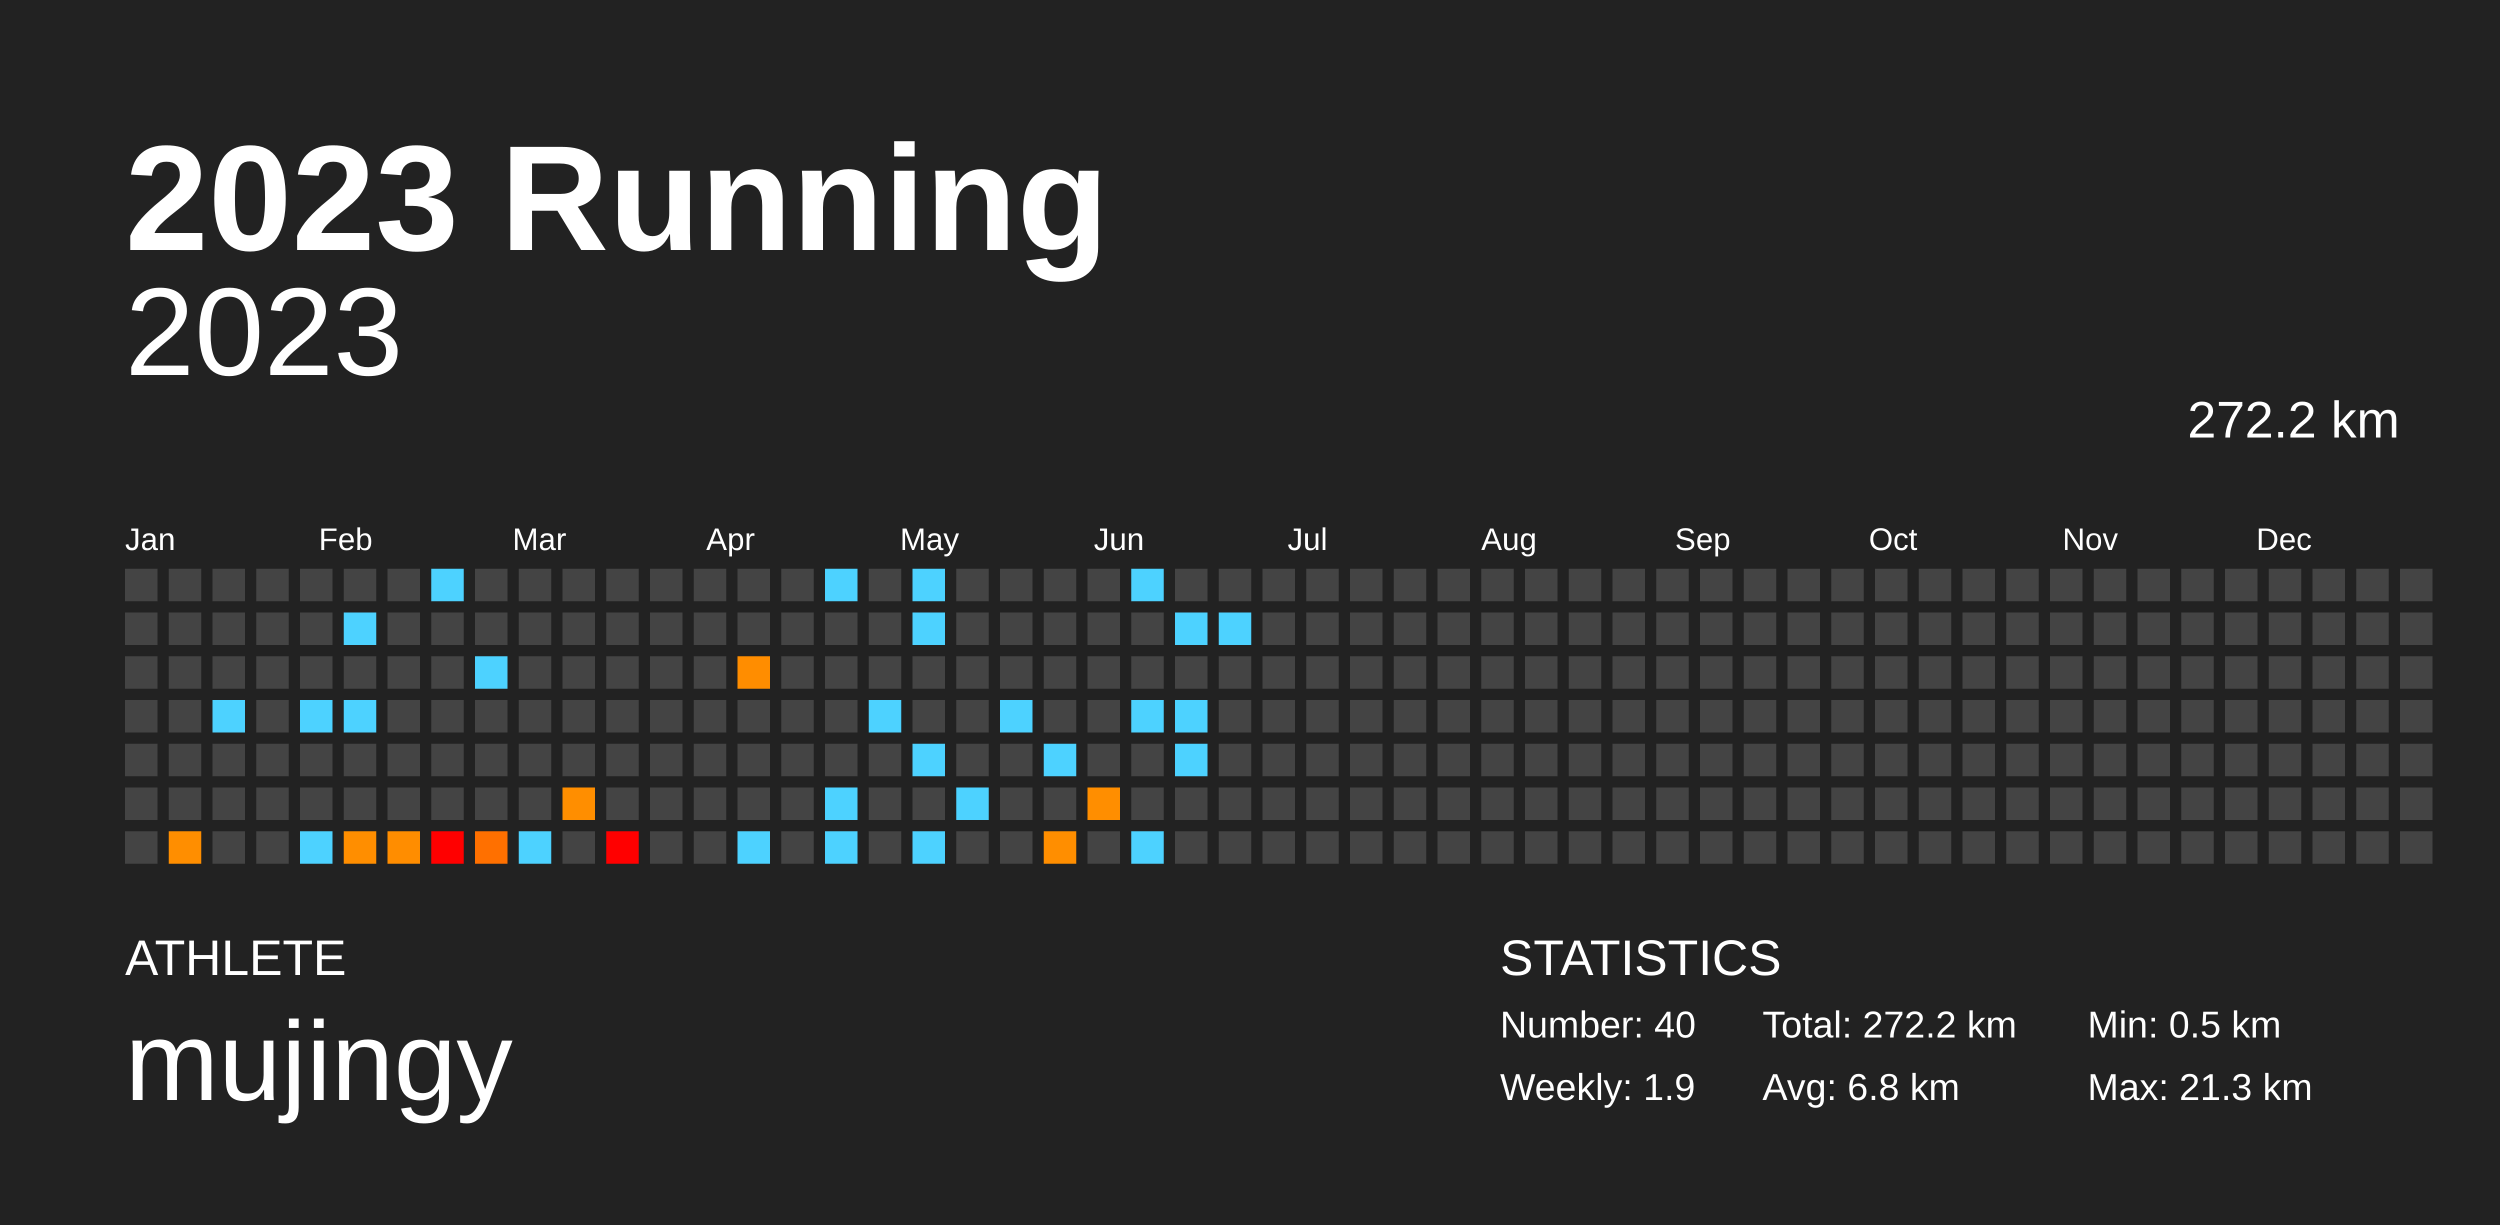
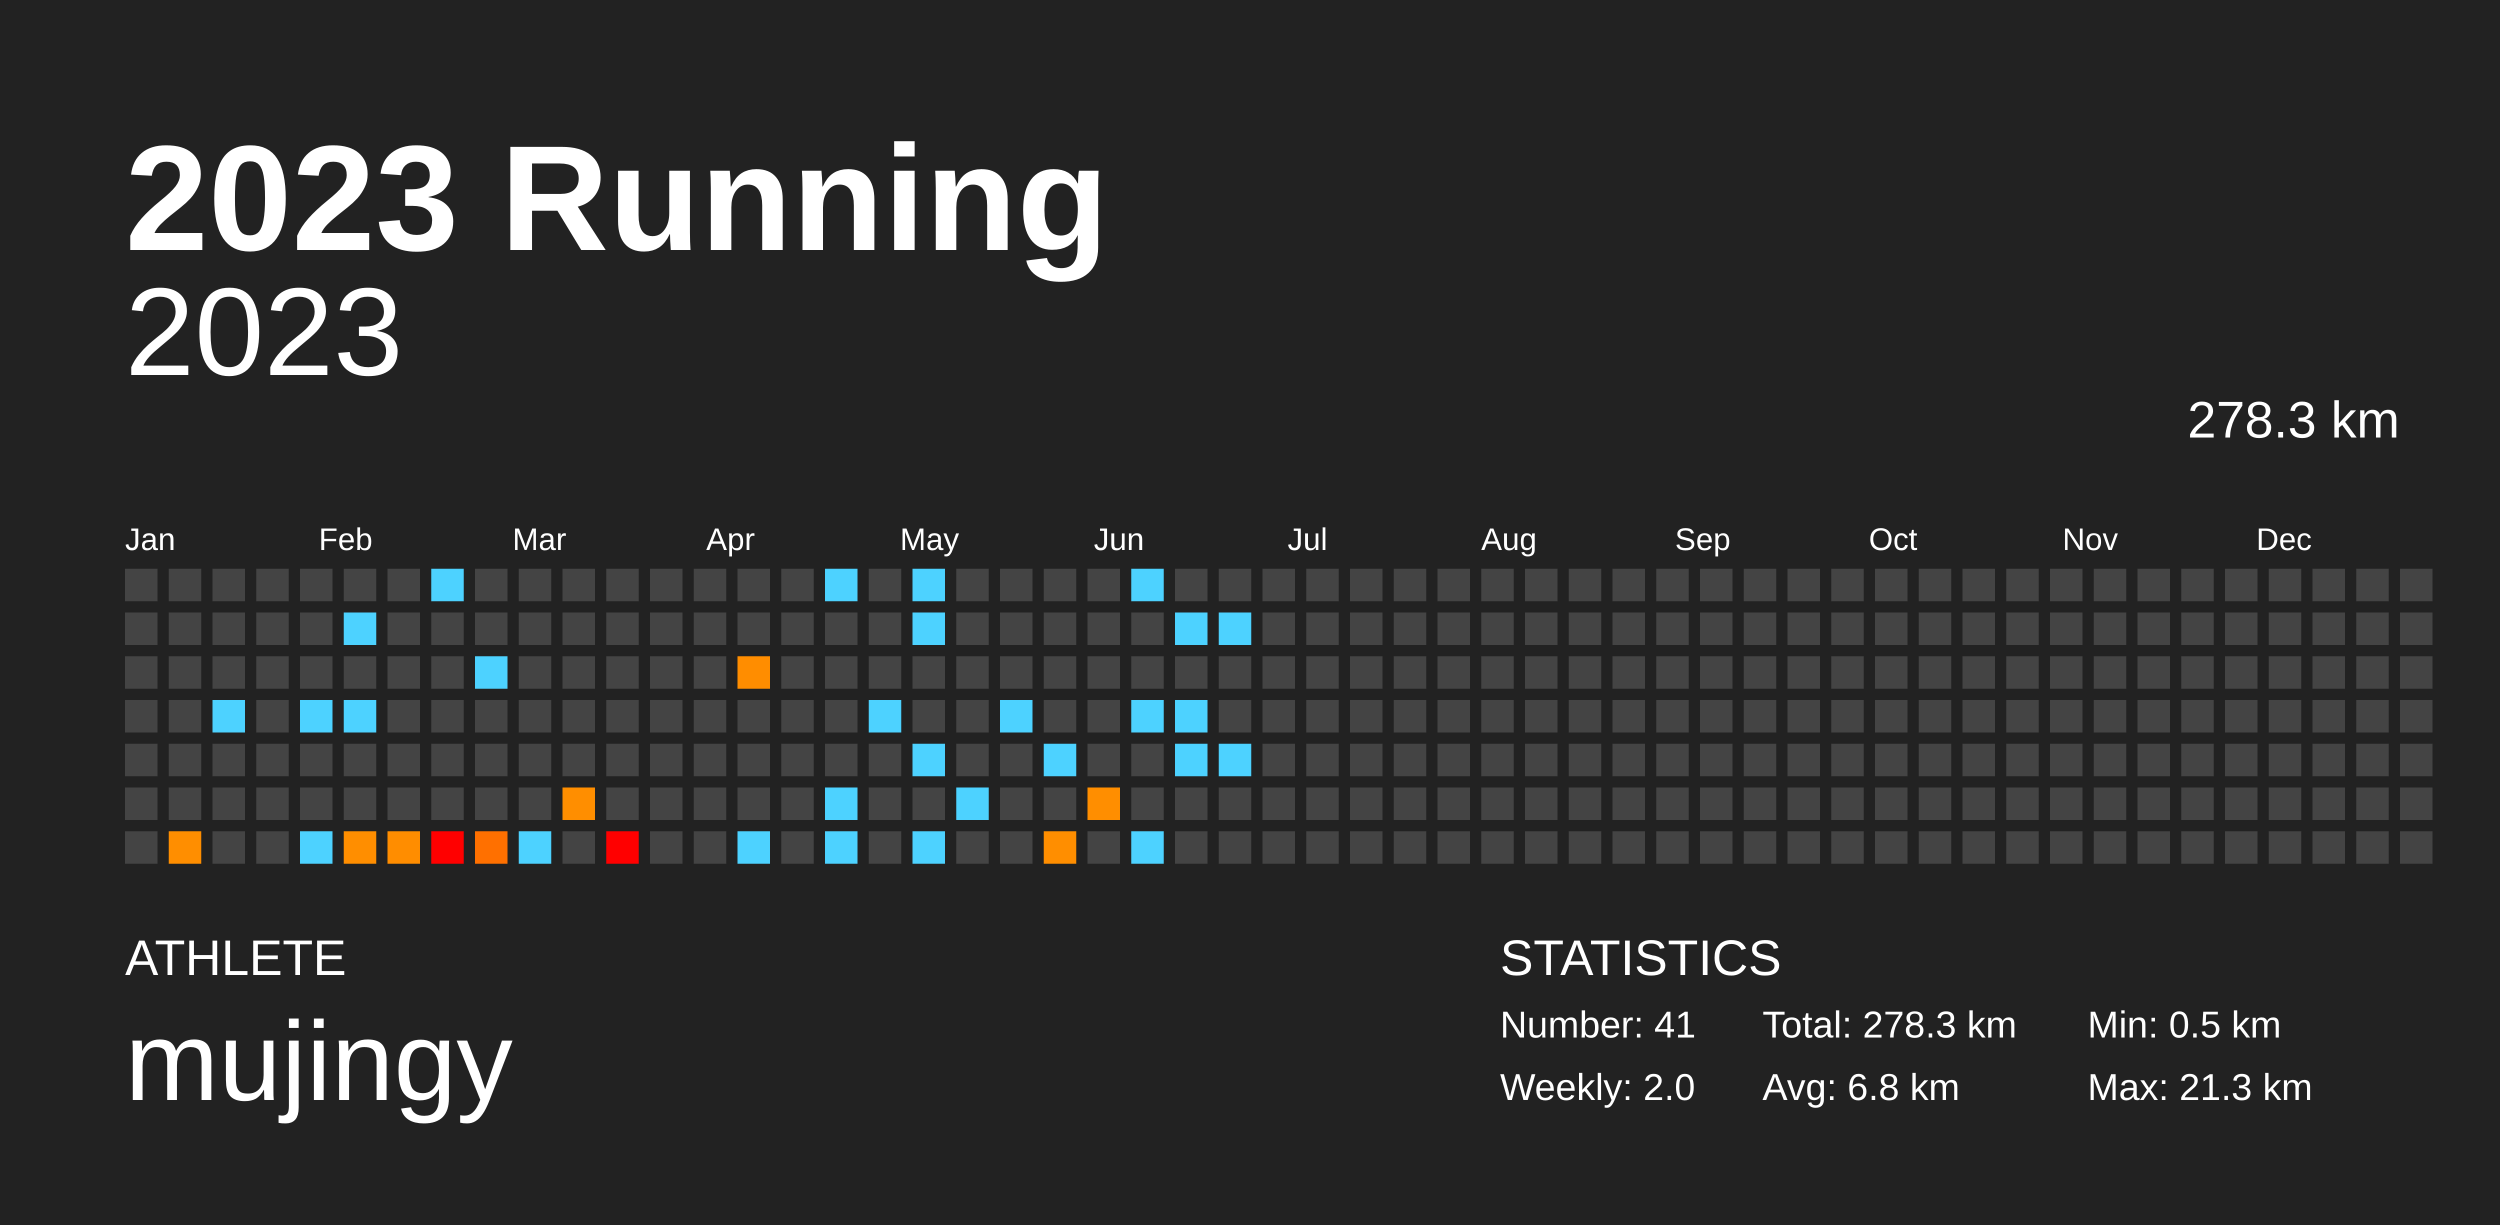
<svg xmlns="http://www.w3.org/2000/svg" baseProfile="full" height="98mm" version="1.1" viewBox="0,0,200,98" width="200mm">
  <defs />
  <rect fill="#222222" height="98" width="200" x="0" y="0" />
  <text fill="#FFFFFF" style="font-size:12px; font-family:Arial; font-weight:bold;" x="10" y="20">2023 Running</text>
  <text fill="#FFFFFF" style="font-size:4px; font-family:Arial" x="10" y="78">ATHLETE</text>
  <text fill="#FFFFFF" style="font-size:9px; font-family:Arial" x="10" y="88">mujingy</text>
  <text fill="#FFFFFF" style="font-size:4px; font-family:Arial" x="120" y="78">STATISTICS</text>
-   <text fill="#FFFFFF" style="font-size:3px; font-family:Arial" x="120" y="83">Number: 40</text>
-   <text fill="#FFFFFF" style="font-size:3px; font-family:Arial" x="120" y="88">Weekly: 1.9</text>
-   <text fill="#FFFFFF" style="font-size:3px; font-family:Arial" x="141" y="83">Total: 272.2 km</text>
+   <text fill="#FFFFFF" style="font-size:3px; font-family:Arial" x="120" y="83">Number: 41</text>
+   <text fill="#FFFFFF" style="font-size:3px; font-family:Arial" x="120" y="88">Weekly: 2.0</text>
+   <text fill="#FFFFFF" style="font-size:3px; font-family:Arial" x="141" y="83">Total: 278.3 km</text>
  <text fill="#FFFFFF" style="font-size:3px; font-family:Arial" x="141" y="88">Avg: 6.8 km</text>
  <text fill="#FFFFFF" style="font-size:3px; font-family:Arial" x="167" y="83">Min: 0.5 km</text>
  <text fill="#FFFFFF" style="font-size:3px; font-family:Arial" x="167" y="88">Max: 21.3 km</text>
  <text alignment-baseline="hanging" fill="#FFFFFF" style="font-size:10.0px; font-family:Arial;" x="10" y="30">2023</text>
-   <text alignment-baseline="hanging" fill="#FFFFFF" style="font-size:4.125px; font-family:Arial;" x="175" y="35">272.2 km</text>
+   <text alignment-baseline="hanging" fill="#FFFFFF" style="font-size:4.125px; font-family:Arial;" x="175" y="35">278.3 km</text>
  <text fill="#FFFFFF" style="font-size:2.5px; font-family:Arial" x="10.0" y="44">Jan</text>
  <text fill="#FFFFFF" style="font-size:2.5px; font-family:Arial" x="25.5" y="44">Feb</text>
  <text fill="#FFFFFF" style="font-size:2.5px; font-family:Arial" x="41.0" y="44">Mar</text>
  <text fill="#FFFFFF" style="font-size:2.5px; font-family:Arial" x="56.5" y="44">Apr</text>
  <text fill="#FFFFFF" style="font-size:2.5px; font-family:Arial" x="72.0" y="44">May</text>
  <text fill="#FFFFFF" style="font-size:2.5px; font-family:Arial" x="87.5" y="44">Jun</text>
  <text fill="#FFFFFF" style="font-size:2.5px; font-family:Arial" x="103.0" y="44">Jul</text>
  <text fill="#FFFFFF" style="font-size:2.5px; font-family:Arial" x="118.5" y="44">Aug</text>
  <text fill="#FFFFFF" style="font-size:2.5px; font-family:Arial" x="134.0" y="44">Sep</text>
  <text fill="#FFFFFF" style="font-size:2.5px; font-family:Arial" x="149.5" y="44">Oct</text>
  <text fill="#FFFFFF" style="font-size:2.5px; font-family:Arial" x="165.0" y="44">Nov</text>
  <text fill="#FFFFFF" style="font-size:2.5px; font-family:Arial" x="180.5" y="44">Dec</text>
  <rect fill="#444444" height="2.6" width="2.6" x="10.0" y="45.5" />
  <rect fill="#444444" height="2.6" width="2.6" x="10.0" y="49.0" />
  <rect fill="#444444" height="2.6" width="2.6" x="10.0" y="52.5" />
  <rect fill="#444444" height="2.6" width="2.6" x="10.0" y="56.0" />
  <rect fill="#444444" height="2.6" width="2.6" x="10.0" y="59.5" />
  <rect fill="#444444" height="2.6" width="2.6" x="10.0" y="63.0" />
  <rect fill="#444444" height="2.6" width="2.6" x="10.0" y="66.5" />
  <rect fill="#444444" height="2.6" width="2.6" x="13.5" y="45.5" />
  <rect fill="#444444" height="2.6" width="2.6" x="13.5" y="49.0" />
  <rect fill="#444444" height="2.6" width="2.6" x="13.5" y="52.5" />
  <rect fill="#444444" height="2.6" width="2.6" x="13.5" y="56.0" />
  <rect fill="#444444" height="2.6" width="2.6" x="13.5" y="59.5" />
  <rect fill="#444444" height="2.6" width="2.6" x="13.5" y="63.0" />
  <rect fill="#ff8e00" height="2.6" width="2.6" x="13.5" y="66.5" />
  <rect fill="#444444" height="2.6" width="2.6" x="17.0" y="45.5" />
  <rect fill="#444444" height="2.6" width="2.6" x="17.0" y="49.0" />
  <rect fill="#444444" height="2.6" width="2.6" x="17.0" y="52.5" />
  <rect fill="#4dd2ff" height="2.6" width="2.6" x="17.0" y="56.0" />
  <rect fill="#444444" height="2.6" width="2.6" x="17.0" y="59.5" />
  <rect fill="#444444" height="2.6" width="2.6" x="17.0" y="63.0" />
  <rect fill="#444444" height="2.6" width="2.6" x="17.0" y="66.5" />
  <rect fill="#444444" height="2.6" width="2.6" x="20.5" y="45.5" />
  <rect fill="#444444" height="2.6" width="2.6" x="20.5" y="49.0" />
  <rect fill="#444444" height="2.6" width="2.6" x="20.5" y="52.5" />
  <rect fill="#444444" height="2.6" width="2.6" x="20.5" y="56.0" />
  <rect fill="#444444" height="2.6" width="2.6" x="20.5" y="59.5" />
  <rect fill="#444444" height="2.6" width="2.6" x="20.5" y="63.0" />
  <rect fill="#444444" height="2.6" width="2.6" x="20.5" y="66.5" />
  <rect fill="#444444" height="2.6" width="2.6" x="24.0" y="45.5" />
  <rect fill="#444444" height="2.6" width="2.6" x="24.0" y="49.0" />
  <rect fill="#444444" height="2.6" width="2.6" x="24.0" y="52.5" />
  <rect fill="#4dd2ff" height="2.6" width="2.6" x="24.0" y="56.0" />
  <rect fill="#444444" height="2.6" width="2.6" x="24.0" y="59.5" />
  <rect fill="#444444" height="2.6" width="2.6" x="24.0" y="63.0" />
  <rect fill="#4dd2ff" height="2.6" width="2.6" x="24.0" y="66.5" />
  <rect fill="#444444" height="2.6" width="2.6" x="27.5" y="45.5" />
  <rect fill="#4dd2ff" height="2.6" width="2.6" x="27.5" y="49.0" />
  <rect fill="#444444" height="2.6" width="2.6" x="27.5" y="52.5" />
  <rect fill="#4dd2ff" height="2.6" width="2.6" x="27.5" y="56.0" />
  <rect fill="#444444" height="2.6" width="2.6" x="27.5" y="59.5" />
  <rect fill="#444444" height="2.6" width="2.6" x="27.5" y="63.0" />
  <rect fill="#ff8e00" height="2.6" width="2.6" x="27.5" y="66.5" />
  <rect fill="#444444" height="2.6" width="2.6" x="31.0" y="45.5" />
  <rect fill="#444444" height="2.6" width="2.6" x="31.0" y="49.0" />
  <rect fill="#444444" height="2.6" width="2.6" x="31.0" y="52.5" />
  <rect fill="#444444" height="2.6" width="2.6" x="31.0" y="56.0" />
  <rect fill="#444444" height="2.6" width="2.6" x="31.0" y="59.5" />
  <rect fill="#444444" height="2.6" width="2.6" x="31.0" y="63.0" />
  <rect fill="#ff8d00" height="2.6" width="2.6" x="31.0" y="66.5" />
  <rect fill="#4dd2ff" height="2.6" width="2.6" x="34.5" y="45.5" />
  <rect fill="#444444" height="2.6" width="2.6" x="34.5" y="49.0" />
  <rect fill="#444444" height="2.6" width="2.6" x="34.5" y="52.5" />
  <rect fill="#444444" height="2.6" width="2.6" x="34.5" y="56.0" />
  <rect fill="#444444" height="2.6" width="2.6" x="34.5" y="59.5" />
  <rect fill="#444444" height="2.6" width="2.6" x="34.5" y="63.0" />
  <rect fill="red" height="2.6" width="2.6" x="34.5" y="66.5" />
  <rect fill="#444444" height="2.6" width="2.6" x="38.0" y="45.5" />
  <rect fill="#444444" height="2.6" width="2.6" x="38.0" y="49.0" />
  <rect fill="#4dd2ff" height="2.6" width="2.6" x="38.0" y="52.5" />
  <rect fill="#444444" height="2.6" width="2.6" x="38.0" y="56.0" />
  <rect fill="#444444" height="2.6" width="2.6" x="38.0" y="59.5" />
  <rect fill="#444444" height="2.6" width="2.6" x="38.0" y="63.0" />
  <rect fill="#ff7000" height="2.6" width="2.6" x="38.0" y="66.5" />
  <rect fill="#444444" height="2.6" width="2.6" x="41.5" y="45.5" />
  <rect fill="#444444" height="2.6" width="2.6" x="41.5" y="49.0" />
  <rect fill="#444444" height="2.6" width="2.6" x="41.5" y="52.5" />
  <rect fill="#444444" height="2.6" width="2.6" x="41.5" y="56.0" />
  <rect fill="#444444" height="2.6" width="2.6" x="41.5" y="59.5" />
  <rect fill="#444444" height="2.6" width="2.6" x="41.5" y="63.0" />
  <rect fill="#4dd2ff" height="2.6" width="2.6" x="41.5" y="66.5" />
  <rect fill="#444444" height="2.6" width="2.6" x="45.0" y="45.5" />
  <rect fill="#444444" height="2.6" width="2.6" x="45.0" y="49.0" />
  <rect fill="#444444" height="2.6" width="2.6" x="45.0" y="52.5" />
  <rect fill="#444444" height="2.6" width="2.6" x="45.0" y="56.0" />
  <rect fill="#444444" height="2.6" width="2.6" x="45.0" y="59.5" />
  <rect fill="#ff8e00" height="2.6" width="2.6" x="45.0" y="63.0" />
  <rect fill="#444444" height="2.6" width="2.6" x="45.0" y="66.5" />
  <rect fill="#444444" height="2.6" width="2.6" x="48.5" y="45.5" />
  <rect fill="#444444" height="2.6" width="2.6" x="48.5" y="49.0" />
  <rect fill="#444444" height="2.6" width="2.6" x="48.5" y="52.5" />
  <rect fill="#444444" height="2.6" width="2.6" x="48.5" y="56.0" />
  <rect fill="#444444" height="2.6" width="2.6" x="48.5" y="59.5" />
  <rect fill="#444444" height="2.6" width="2.6" x="48.5" y="63.0" />
  <rect fill="red" height="2.6" width="2.6" x="48.5" y="66.5" />
  <rect fill="#444444" height="2.6" width="2.6" x="52.0" y="45.5" />
  <rect fill="#444444" height="2.6" width="2.6" x="52.0" y="49.0" />
  <rect fill="#444444" height="2.6" width="2.6" x="52.0" y="52.5" />
  <rect fill="#444444" height="2.6" width="2.6" x="52.0" y="56.0" />
  <rect fill="#444444" height="2.6" width="2.6" x="52.0" y="59.5" />
  <rect fill="#444444" height="2.6" width="2.6" x="52.0" y="63.0" />
  <rect fill="#444444" height="2.6" width="2.6" x="52.0" y="66.5" />
  <rect fill="#444444" height="2.6" width="2.6" x="55.5" y="45.5" />
  <rect fill="#444444" height="2.6" width="2.6" x="55.5" y="49.0" />
  <rect fill="#444444" height="2.6" width="2.6" x="55.5" y="52.5" />
  <rect fill="#444444" height="2.6" width="2.6" x="55.5" y="56.0" />
  <rect fill="#444444" height="2.6" width="2.6" x="55.5" y="59.5" />
  <rect fill="#444444" height="2.6" width="2.6" x="55.5" y="63.0" />
  <rect fill="#444444" height="2.6" width="2.6" x="55.5" y="66.5" />
  <rect fill="#444444" height="2.6" width="2.6" x="59.0" y="45.5" />
  <rect fill="#444444" height="2.6" width="2.6" x="59.0" y="49.0" />
  <rect fill="#ff8d00" height="2.6" width="2.6" x="59.0" y="52.5" />
  <rect fill="#444444" height="2.6" width="2.6" x="59.0" y="56.0" />
  <rect fill="#444444" height="2.6" width="2.6" x="59.0" y="59.5" />
  <rect fill="#444444" height="2.6" width="2.6" x="59.0" y="63.0" />
  <rect fill="#4dd2ff" height="2.6" width="2.6" x="59.0" y="66.5" />
  <rect fill="#444444" height="2.6" width="2.6" x="62.5" y="45.5" />
  <rect fill="#444444" height="2.6" width="2.6" x="62.5" y="49.0" />
  <rect fill="#444444" height="2.6" width="2.6" x="62.5" y="52.5" />
  <rect fill="#444444" height="2.6" width="2.6" x="62.5" y="56.0" />
  <rect fill="#444444" height="2.6" width="2.6" x="62.5" y="59.5" />
  <rect fill="#444444" height="2.6" width="2.6" x="62.5" y="63.0" />
  <rect fill="#444444" height="2.6" width="2.6" x="62.5" y="66.5" />
  <rect fill="#4dd2ff" height="2.6" width="2.6" x="66.0" y="45.5" />
  <rect fill="#444444" height="2.6" width="2.6" x="66.0" y="49.0" />
  <rect fill="#444444" height="2.6" width="2.6" x="66.0" y="52.5" />
  <rect fill="#444444" height="2.6" width="2.6" x="66.0" y="56.0" />
  <rect fill="#444444" height="2.6" width="2.6" x="66.0" y="59.5" />
  <rect fill="#4dd2ff" height="2.6" width="2.6" x="66.0" y="63.0" />
  <rect fill="#4dd2ff" height="2.6" width="2.6" x="66.0" y="66.5" />
  <rect fill="#444444" height="2.6" width="2.6" x="69.5" y="45.5" />
  <rect fill="#444444" height="2.6" width="2.6" x="69.5" y="49.0" />
  <rect fill="#444444" height="2.6" width="2.6" x="69.5" y="52.5" />
  <rect fill="#4dd2ff" height="2.6" width="2.6" x="69.5" y="56.0" />
  <rect fill="#444444" height="2.6" width="2.6" x="69.5" y="59.5" />
  <rect fill="#444444" height="2.6" width="2.6" x="69.5" y="63.0" />
  <rect fill="#444444" height="2.6" width="2.6" x="69.5" y="66.5" />
  <rect fill="#4dd2ff" height="2.6" width="2.6" x="73.0" y="45.5" />
  <rect fill="#4dd2ff" height="2.6" width="2.6" x="73.0" y="49.0" />
  <rect fill="#444444" height="2.6" width="2.6" x="73.0" y="52.5" />
  <rect fill="#444444" height="2.6" width="2.6" x="73.0" y="56.0" />
  <rect fill="#4dd2ff" height="2.6" width="2.6" x="73.0" y="59.5" />
  <rect fill="#444444" height="2.6" width="2.6" x="73.0" y="63.0" />
  <rect fill="#4dd2ff" height="2.6" width="2.6" x="73.0" y="66.5" />
  <rect fill="#444444" height="2.6" width="2.6" x="76.5" y="45.5" />
  <rect fill="#444444" height="2.6" width="2.6" x="76.5" y="49.0" />
  <rect fill="#444444" height="2.6" width="2.6" x="76.5" y="52.5" />
  <rect fill="#444444" height="2.6" width="2.6" x="76.5" y="56.0" />
  <rect fill="#444444" height="2.6" width="2.6" x="76.5" y="59.5" />
  <rect fill="#4dd2ff" height="2.6" width="2.6" x="76.5" y="63.0" />
  <rect fill="#444444" height="2.6" width="2.6" x="76.5" y="66.5" />
  <rect fill="#444444" height="2.6" width="2.6" x="80.0" y="45.5" />
  <rect fill="#444444" height="2.6" width="2.6" x="80.0" y="49.0" />
  <rect fill="#444444" height="2.6" width="2.6" x="80.0" y="52.5" />
  <rect fill="#4dd2ff" height="2.6" width="2.6" x="80.0" y="56.0" />
  <rect fill="#444444" height="2.6" width="2.6" x="80.0" y="59.5" />
  <rect fill="#444444" height="2.6" width="2.6" x="80.0" y="63.0" />
  <rect fill="#444444" height="2.6" width="2.6" x="80.0" y="66.5" />
  <rect fill="#444444" height="2.6" width="2.6" x="83.5" y="45.5" />
  <rect fill="#444444" height="2.6" width="2.6" x="83.5" y="49.0" />
  <rect fill="#444444" height="2.6" width="2.6" x="83.5" y="52.5" />
  <rect fill="#444444" height="2.6" width="2.6" x="83.5" y="56.0" />
  <rect fill="#4dd2ff" height="2.6" width="2.6" x="83.5" y="59.5" />
  <rect fill="#444444" height="2.6" width="2.6" x="83.5" y="63.0" />
  <rect fill="#ff8e00" height="2.6" width="2.6" x="83.5" y="66.5" />
  <rect fill="#444444" height="2.6" width="2.6" x="87.0" y="45.5" />
  <rect fill="#444444" height="2.6" width="2.6" x="87.0" y="49.0" />
  <rect fill="#444444" height="2.6" width="2.6" x="87.0" y="52.5" />
  <rect fill="#444444" height="2.6" width="2.6" x="87.0" y="56.0" />
  <rect fill="#444444" height="2.6" width="2.6" x="87.0" y="59.5" />
  <rect fill="#ff8e00" height="2.6" width="2.6" x="87.0" y="63.0" />
  <rect fill="#444444" height="2.6" width="2.6" x="87.0" y="66.5" />
  <rect fill="#4dd2ff" height="2.6" width="2.6" x="90.5" y="45.5" />
  <rect fill="#444444" height="2.6" width="2.6" x="90.5" y="49.0" />
  <rect fill="#444444" height="2.6" width="2.6" x="90.5" y="52.5" />
  <rect fill="#4dd2ff" height="2.6" width="2.6" x="90.5" y="56.0" />
  <rect fill="#444444" height="2.6" width="2.6" x="90.5" y="59.5" />
  <rect fill="#444444" height="2.6" width="2.6" x="90.5" y="63.0" />
  <rect fill="#4dd2ff" height="2.6" width="2.6" x="90.5" y="66.5" />
  <rect fill="#444444" height="2.6" width="2.6" x="94.0" y="45.5" />
  <rect fill="#4dd2ff" height="2.6" width="2.6" x="94.0" y="49.0" />
  <rect fill="#444444" height="2.6" width="2.6" x="94.0" y="52.5" />
  <rect fill="#4dd2ff" height="2.6" width="2.6" x="94.0" y="56.0" />
  <rect fill="#4dd2ff" height="2.6" width="2.6" x="94.0" y="59.5" />
  <rect fill="#444444" height="2.6" width="2.6" x="94.0" y="63.0" />
  <rect fill="#444444" height="2.6" width="2.6" x="94.0" y="66.5" />
  <rect fill="#444444" height="2.6" width="2.6" x="97.5" y="45.5" />
  <rect fill="#4dd2ff" height="2.6" width="2.6" x="97.5" y="49.0" />
  <rect fill="#444444" height="2.6" width="2.6" x="97.5" y="52.5" />
  <rect fill="#444444" height="2.6" width="2.6" x="97.5" y="56.0" />
-   <rect fill="#444444" height="2.6" width="2.6" x="97.5" y="59.5" />
+   <rect fill="#4dd2ff" height="2.6" width="2.6" x="97.5" y="59.5" />
  <rect fill="#444444" height="2.6" width="2.6" x="97.5" y="63.0" />
  <rect fill="#444444" height="2.6" width="2.6" x="97.5" y="66.5" />
  <rect fill="#444444" height="2.6" width="2.6" x="101.0" y="45.5" />
  <rect fill="#444444" height="2.6" width="2.6" x="101.0" y="49.0" />
  <rect fill="#444444" height="2.6" width="2.6" x="101.0" y="52.5" />
  <rect fill="#444444" height="2.6" width="2.6" x="101.0" y="56.0" />
  <rect fill="#444444" height="2.6" width="2.6" x="101.0" y="59.5" />
  <rect fill="#444444" height="2.6" width="2.6" x="101.0" y="63.0" />
  <rect fill="#444444" height="2.6" width="2.6" x="101.0" y="66.5" />
  <rect fill="#444444" height="2.6" width="2.6" x="104.5" y="45.5" />
  <rect fill="#444444" height="2.6" width="2.6" x="104.5" y="49.0" />
  <rect fill="#444444" height="2.6" width="2.6" x="104.5" y="52.5" />
  <rect fill="#444444" height="2.6" width="2.6" x="104.5" y="56.0" />
  <rect fill="#444444" height="2.6" width="2.6" x="104.5" y="59.5" />
  <rect fill="#444444" height="2.6" width="2.6" x="104.5" y="63.0" />
  <rect fill="#444444" height="2.6" width="2.6" x="104.5" y="66.5" />
  <rect fill="#444444" height="2.6" width="2.6" x="108.0" y="45.5" />
  <rect fill="#444444" height="2.6" width="2.6" x="108.0" y="49.0" />
  <rect fill="#444444" height="2.6" width="2.6" x="108.0" y="52.5" />
  <rect fill="#444444" height="2.6" width="2.6" x="108.0" y="56.0" />
  <rect fill="#444444" height="2.6" width="2.6" x="108.0" y="59.5" />
  <rect fill="#444444" height="2.6" width="2.6" x="108.0" y="63.0" />
  <rect fill="#444444" height="2.6" width="2.6" x="108.0" y="66.5" />
  <rect fill="#444444" height="2.6" width="2.6" x="111.5" y="45.5" />
  <rect fill="#444444" height="2.6" width="2.6" x="111.5" y="49.0" />
  <rect fill="#444444" height="2.6" width="2.6" x="111.5" y="52.5" />
  <rect fill="#444444" height="2.6" width="2.6" x="111.5" y="56.0" />
  <rect fill="#444444" height="2.6" width="2.6" x="111.5" y="59.5" />
  <rect fill="#444444" height="2.6" width="2.6" x="111.5" y="63.0" />
  <rect fill="#444444" height="2.6" width="2.6" x="111.5" y="66.5" />
  <rect fill="#444444" height="2.6" width="2.6" x="115.0" y="45.5" />
  <rect fill="#444444" height="2.6" width="2.6" x="115.0" y="49.0" />
  <rect fill="#444444" height="2.6" width="2.6" x="115.0" y="52.5" />
  <rect fill="#444444" height="2.6" width="2.6" x="115.0" y="56.0" />
  <rect fill="#444444" height="2.6" width="2.6" x="115.0" y="59.5" />
  <rect fill="#444444" height="2.6" width="2.6" x="115.0" y="63.0" />
  <rect fill="#444444" height="2.6" width="2.6" x="115.0" y="66.5" />
  <rect fill="#444444" height="2.6" width="2.6" x="118.5" y="45.5" />
  <rect fill="#444444" height="2.6" width="2.6" x="118.5" y="49.0" />
  <rect fill="#444444" height="2.6" width="2.6" x="118.5" y="52.5" />
  <rect fill="#444444" height="2.6" width="2.6" x="118.5" y="56.0" />
  <rect fill="#444444" height="2.6" width="2.6" x="118.5" y="59.5" />
  <rect fill="#444444" height="2.6" width="2.6" x="118.5" y="63.0" />
  <rect fill="#444444" height="2.6" width="2.6" x="118.5" y="66.5" />
  <rect fill="#444444" height="2.6" width="2.6" x="122.0" y="45.5" />
  <rect fill="#444444" height="2.6" width="2.6" x="122.0" y="49.0" />
  <rect fill="#444444" height="2.6" width="2.6" x="122.0" y="52.5" />
  <rect fill="#444444" height="2.6" width="2.6" x="122.0" y="56.0" />
  <rect fill="#444444" height="2.6" width="2.6" x="122.0" y="59.5" />
  <rect fill="#444444" height="2.6" width="2.6" x="122.0" y="63.0" />
  <rect fill="#444444" height="2.6" width="2.6" x="122.0" y="66.5" />
  <rect fill="#444444" height="2.6" width="2.6" x="125.5" y="45.5" />
  <rect fill="#444444" height="2.6" width="2.6" x="125.5" y="49.0" />
  <rect fill="#444444" height="2.6" width="2.6" x="125.5" y="52.5" />
  <rect fill="#444444" height="2.6" width="2.6" x="125.5" y="56.0" />
  <rect fill="#444444" height="2.6" width="2.6" x="125.5" y="59.5" />
  <rect fill="#444444" height="2.6" width="2.6" x="125.5" y="63.0" />
  <rect fill="#444444" height="2.6" width="2.6" x="125.5" y="66.5" />
  <rect fill="#444444" height="2.6" width="2.6" x="129.0" y="45.5" />
  <rect fill="#444444" height="2.6" width="2.6" x="129.0" y="49.0" />
  <rect fill="#444444" height="2.6" width="2.6" x="129.0" y="52.5" />
  <rect fill="#444444" height="2.6" width="2.6" x="129.0" y="56.0" />
  <rect fill="#444444" height="2.6" width="2.6" x="129.0" y="59.5" />
  <rect fill="#444444" height="2.6" width="2.6" x="129.0" y="63.0" />
  <rect fill="#444444" height="2.6" width="2.6" x="129.0" y="66.5" />
  <rect fill="#444444" height="2.6" width="2.6" x="132.5" y="45.5" />
  <rect fill="#444444" height="2.6" width="2.6" x="132.5" y="49.0" />
  <rect fill="#444444" height="2.6" width="2.6" x="132.5" y="52.5" />
  <rect fill="#444444" height="2.6" width="2.6" x="132.5" y="56.0" />
  <rect fill="#444444" height="2.6" width="2.6" x="132.5" y="59.5" />
  <rect fill="#444444" height="2.6" width="2.6" x="132.5" y="63.0" />
  <rect fill="#444444" height="2.6" width="2.6" x="132.5" y="66.5" />
  <rect fill="#444444" height="2.6" width="2.6" x="136.0" y="45.5" />
  <rect fill="#444444" height="2.6" width="2.6" x="136.0" y="49.0" />
  <rect fill="#444444" height="2.6" width="2.6" x="136.0" y="52.5" />
  <rect fill="#444444" height="2.6" width="2.6" x="136.0" y="56.0" />
  <rect fill="#444444" height="2.6" width="2.6" x="136.0" y="59.5" />
  <rect fill="#444444" height="2.6" width="2.6" x="136.0" y="63.0" />
  <rect fill="#444444" height="2.6" width="2.6" x="136.0" y="66.5" />
  <rect fill="#444444" height="2.6" width="2.6" x="139.5" y="45.5" />
  <rect fill="#444444" height="2.6" width="2.6" x="139.5" y="49.0" />
  <rect fill="#444444" height="2.6" width="2.6" x="139.5" y="52.5" />
  <rect fill="#444444" height="2.6" width="2.6" x="139.5" y="56.0" />
  <rect fill="#444444" height="2.6" width="2.6" x="139.5" y="59.5" />
  <rect fill="#444444" height="2.6" width="2.6" x="139.5" y="63.0" />
  <rect fill="#444444" height="2.6" width="2.6" x="139.5" y="66.5" />
  <rect fill="#444444" height="2.6" width="2.6" x="143.0" y="45.5" />
  <rect fill="#444444" height="2.6" width="2.6" x="143.0" y="49.0" />
  <rect fill="#444444" height="2.6" width="2.6" x="143.0" y="52.5" />
  <rect fill="#444444" height="2.6" width="2.6" x="143.0" y="56.0" />
  <rect fill="#444444" height="2.6" width="2.6" x="143.0" y="59.5" />
  <rect fill="#444444" height="2.6" width="2.6" x="143.0" y="63.0" />
  <rect fill="#444444" height="2.6" width="2.6" x="143.0" y="66.5" />
  <rect fill="#444444" height="2.6" width="2.6" x="146.5" y="45.5" />
  <rect fill="#444444" height="2.6" width="2.6" x="146.5" y="49.0" />
  <rect fill="#444444" height="2.6" width="2.6" x="146.5" y="52.5" />
  <rect fill="#444444" height="2.6" width="2.6" x="146.5" y="56.0" />
  <rect fill="#444444" height="2.6" width="2.6" x="146.5" y="59.5" />
  <rect fill="#444444" height="2.6" width="2.6" x="146.5" y="63.0" />
  <rect fill="#444444" height="2.6" width="2.6" x="146.5" y="66.5" />
  <rect fill="#444444" height="2.6" width="2.6" x="150.0" y="45.5" />
  <rect fill="#444444" height="2.6" width="2.6" x="150.0" y="49.0" />
  <rect fill="#444444" height="2.6" width="2.6" x="150.0" y="52.5" />
  <rect fill="#444444" height="2.6" width="2.6" x="150.0" y="56.0" />
  <rect fill="#444444" height="2.6" width="2.6" x="150.0" y="59.5" />
  <rect fill="#444444" height="2.6" width="2.6" x="150.0" y="63.0" />
  <rect fill="#444444" height="2.6" width="2.6" x="150.0" y="66.5" />
  <rect fill="#444444" height="2.6" width="2.6" x="153.5" y="45.5" />
  <rect fill="#444444" height="2.6" width="2.6" x="153.5" y="49.0" />
  <rect fill="#444444" height="2.6" width="2.6" x="153.5" y="52.5" />
  <rect fill="#444444" height="2.6" width="2.6" x="153.5" y="56.0" />
  <rect fill="#444444" height="2.6" width="2.6" x="153.5" y="59.5" />
  <rect fill="#444444" height="2.6" width="2.6" x="153.5" y="63.0" />
  <rect fill="#444444" height="2.6" width="2.6" x="153.5" y="66.5" />
  <rect fill="#444444" height="2.6" width="2.6" x="157.0" y="45.5" />
  <rect fill="#444444" height="2.6" width="2.6" x="157.0" y="49.0" />
  <rect fill="#444444" height="2.6" width="2.6" x="157.0" y="52.5" />
  <rect fill="#444444" height="2.6" width="2.6" x="157.0" y="56.0" />
  <rect fill="#444444" height="2.6" width="2.6" x="157.0" y="59.5" />
  <rect fill="#444444" height="2.6" width="2.6" x="157.0" y="63.0" />
  <rect fill="#444444" height="2.6" width="2.6" x="157.0" y="66.5" />
  <rect fill="#444444" height="2.6" width="2.6" x="160.5" y="45.5" />
  <rect fill="#444444" height="2.6" width="2.6" x="160.5" y="49.0" />
  <rect fill="#444444" height="2.6" width="2.6" x="160.5" y="52.5" />
  <rect fill="#444444" height="2.6" width="2.6" x="160.5" y="56.0" />
  <rect fill="#444444" height="2.6" width="2.6" x="160.5" y="59.5" />
  <rect fill="#444444" height="2.6" width="2.6" x="160.5" y="63.0" />
  <rect fill="#444444" height="2.6" width="2.6" x="160.5" y="66.5" />
  <rect fill="#444444" height="2.6" width="2.6" x="164.0" y="45.5" />
  <rect fill="#444444" height="2.6" width="2.6" x="164.0" y="49.0" />
  <rect fill="#444444" height="2.6" width="2.6" x="164.0" y="52.5" />
  <rect fill="#444444" height="2.6" width="2.6" x="164.0" y="56.0" />
  <rect fill="#444444" height="2.6" width="2.6" x="164.0" y="59.5" />
  <rect fill="#444444" height="2.6" width="2.6" x="164.0" y="63.0" />
  <rect fill="#444444" height="2.6" width="2.6" x="164.0" y="66.5" />
  <rect fill="#444444" height="2.6" width="2.6" x="167.5" y="45.5" />
  <rect fill="#444444" height="2.6" width="2.6" x="167.5" y="49.0" />
  <rect fill="#444444" height="2.6" width="2.6" x="167.5" y="52.5" />
  <rect fill="#444444" height="2.6" width="2.6" x="167.5" y="56.0" />
  <rect fill="#444444" height="2.6" width="2.6" x="167.5" y="59.5" />
  <rect fill="#444444" height="2.6" width="2.6" x="167.5" y="63.0" />
  <rect fill="#444444" height="2.6" width="2.6" x="167.5" y="66.5" />
  <rect fill="#444444" height="2.6" width="2.6" x="171.0" y="45.5" />
  <rect fill="#444444" height="2.6" width="2.6" x="171.0" y="49.0" />
  <rect fill="#444444" height="2.6" width="2.6" x="171.0" y="52.5" />
  <rect fill="#444444" height="2.6" width="2.6" x="171.0" y="56.0" />
  <rect fill="#444444" height="2.6" width="2.6" x="171.0" y="59.5" />
  <rect fill="#444444" height="2.6" width="2.6" x="171.0" y="63.0" />
  <rect fill="#444444" height="2.6" width="2.6" x="171.0" y="66.5" />
  <rect fill="#444444" height="2.6" width="2.6" x="174.5" y="45.5" />
  <rect fill="#444444" height="2.6" width="2.6" x="174.5" y="49.0" />
  <rect fill="#444444" height="2.6" width="2.6" x="174.5" y="52.5" />
  <rect fill="#444444" height="2.6" width="2.6" x="174.5" y="56.0" />
  <rect fill="#444444" height="2.6" width="2.6" x="174.5" y="59.5" />
  <rect fill="#444444" height="2.6" width="2.6" x="174.5" y="63.0" />
  <rect fill="#444444" height="2.6" width="2.6" x="174.5" y="66.5" />
  <rect fill="#444444" height="2.6" width="2.6" x="178.0" y="45.5" />
  <rect fill="#444444" height="2.6" width="2.6" x="178.0" y="49.0" />
  <rect fill="#444444" height="2.6" width="2.6" x="178.0" y="52.5" />
  <rect fill="#444444" height="2.6" width="2.6" x="178.0" y="56.0" />
  <rect fill="#444444" height="2.6" width="2.6" x="178.0" y="59.5" />
  <rect fill="#444444" height="2.6" width="2.6" x="178.0" y="63.0" />
  <rect fill="#444444" height="2.6" width="2.6" x="178.0" y="66.5" />
  <rect fill="#444444" height="2.6" width="2.6" x="181.5" y="45.5" />
  <rect fill="#444444" height="2.6" width="2.6" x="181.5" y="49.0" />
  <rect fill="#444444" height="2.6" width="2.6" x="181.5" y="52.5" />
  <rect fill="#444444" height="2.6" width="2.6" x="181.5" y="56.0" />
  <rect fill="#444444" height="2.6" width="2.6" x="181.5" y="59.5" />
  <rect fill="#444444" height="2.6" width="2.6" x="181.5" y="63.0" />
  <rect fill="#444444" height="2.6" width="2.6" x="181.5" y="66.5" />
  <rect fill="#444444" height="2.6" width="2.6" x="185.0" y="45.5" />
  <rect fill="#444444" height="2.6" width="2.6" x="185.0" y="49.0" />
  <rect fill="#444444" height="2.6" width="2.6" x="185.0" y="52.5" />
  <rect fill="#444444" height="2.6" width="2.6" x="185.0" y="56.0" />
  <rect fill="#444444" height="2.6" width="2.6" x="185.0" y="59.5" />
  <rect fill="#444444" height="2.6" width="2.6" x="185.0" y="63.0" />
  <rect fill="#444444" height="2.6" width="2.6" x="185.0" y="66.5" />
  <rect fill="#444444" height="2.6" width="2.6" x="188.5" y="45.5" />
  <rect fill="#444444" height="2.6" width="2.6" x="188.5" y="49.0" />
  <rect fill="#444444" height="2.6" width="2.6" x="188.5" y="52.5" />
  <rect fill="#444444" height="2.6" width="2.6" x="188.5" y="56.0" />
  <rect fill="#444444" height="2.6" width="2.6" x="188.5" y="59.5" />
  <rect fill="#444444" height="2.6" width="2.6" x="188.5" y="63.0" />
  <rect fill="#444444" height="2.6" width="2.6" x="188.5" y="66.5" />
  <rect fill="#444444" height="2.6" width="2.6" x="192.0" y="45.5" />
  <rect fill="#444444" height="2.6" width="2.6" x="192.0" y="49.0" />
  <rect fill="#444444" height="2.6" width="2.6" x="192.0" y="52.5" />
  <rect fill="#444444" height="2.6" width="2.6" x="192.0" y="56.0" />
  <rect fill="#444444" height="2.6" width="2.6" x="192.0" y="59.5" />
  <rect fill="#444444" height="2.6" width="2.6" x="192.0" y="63.0" />
  <rect fill="#444444" height="2.6" width="2.6" x="192.0" y="66.5" />
</svg>
